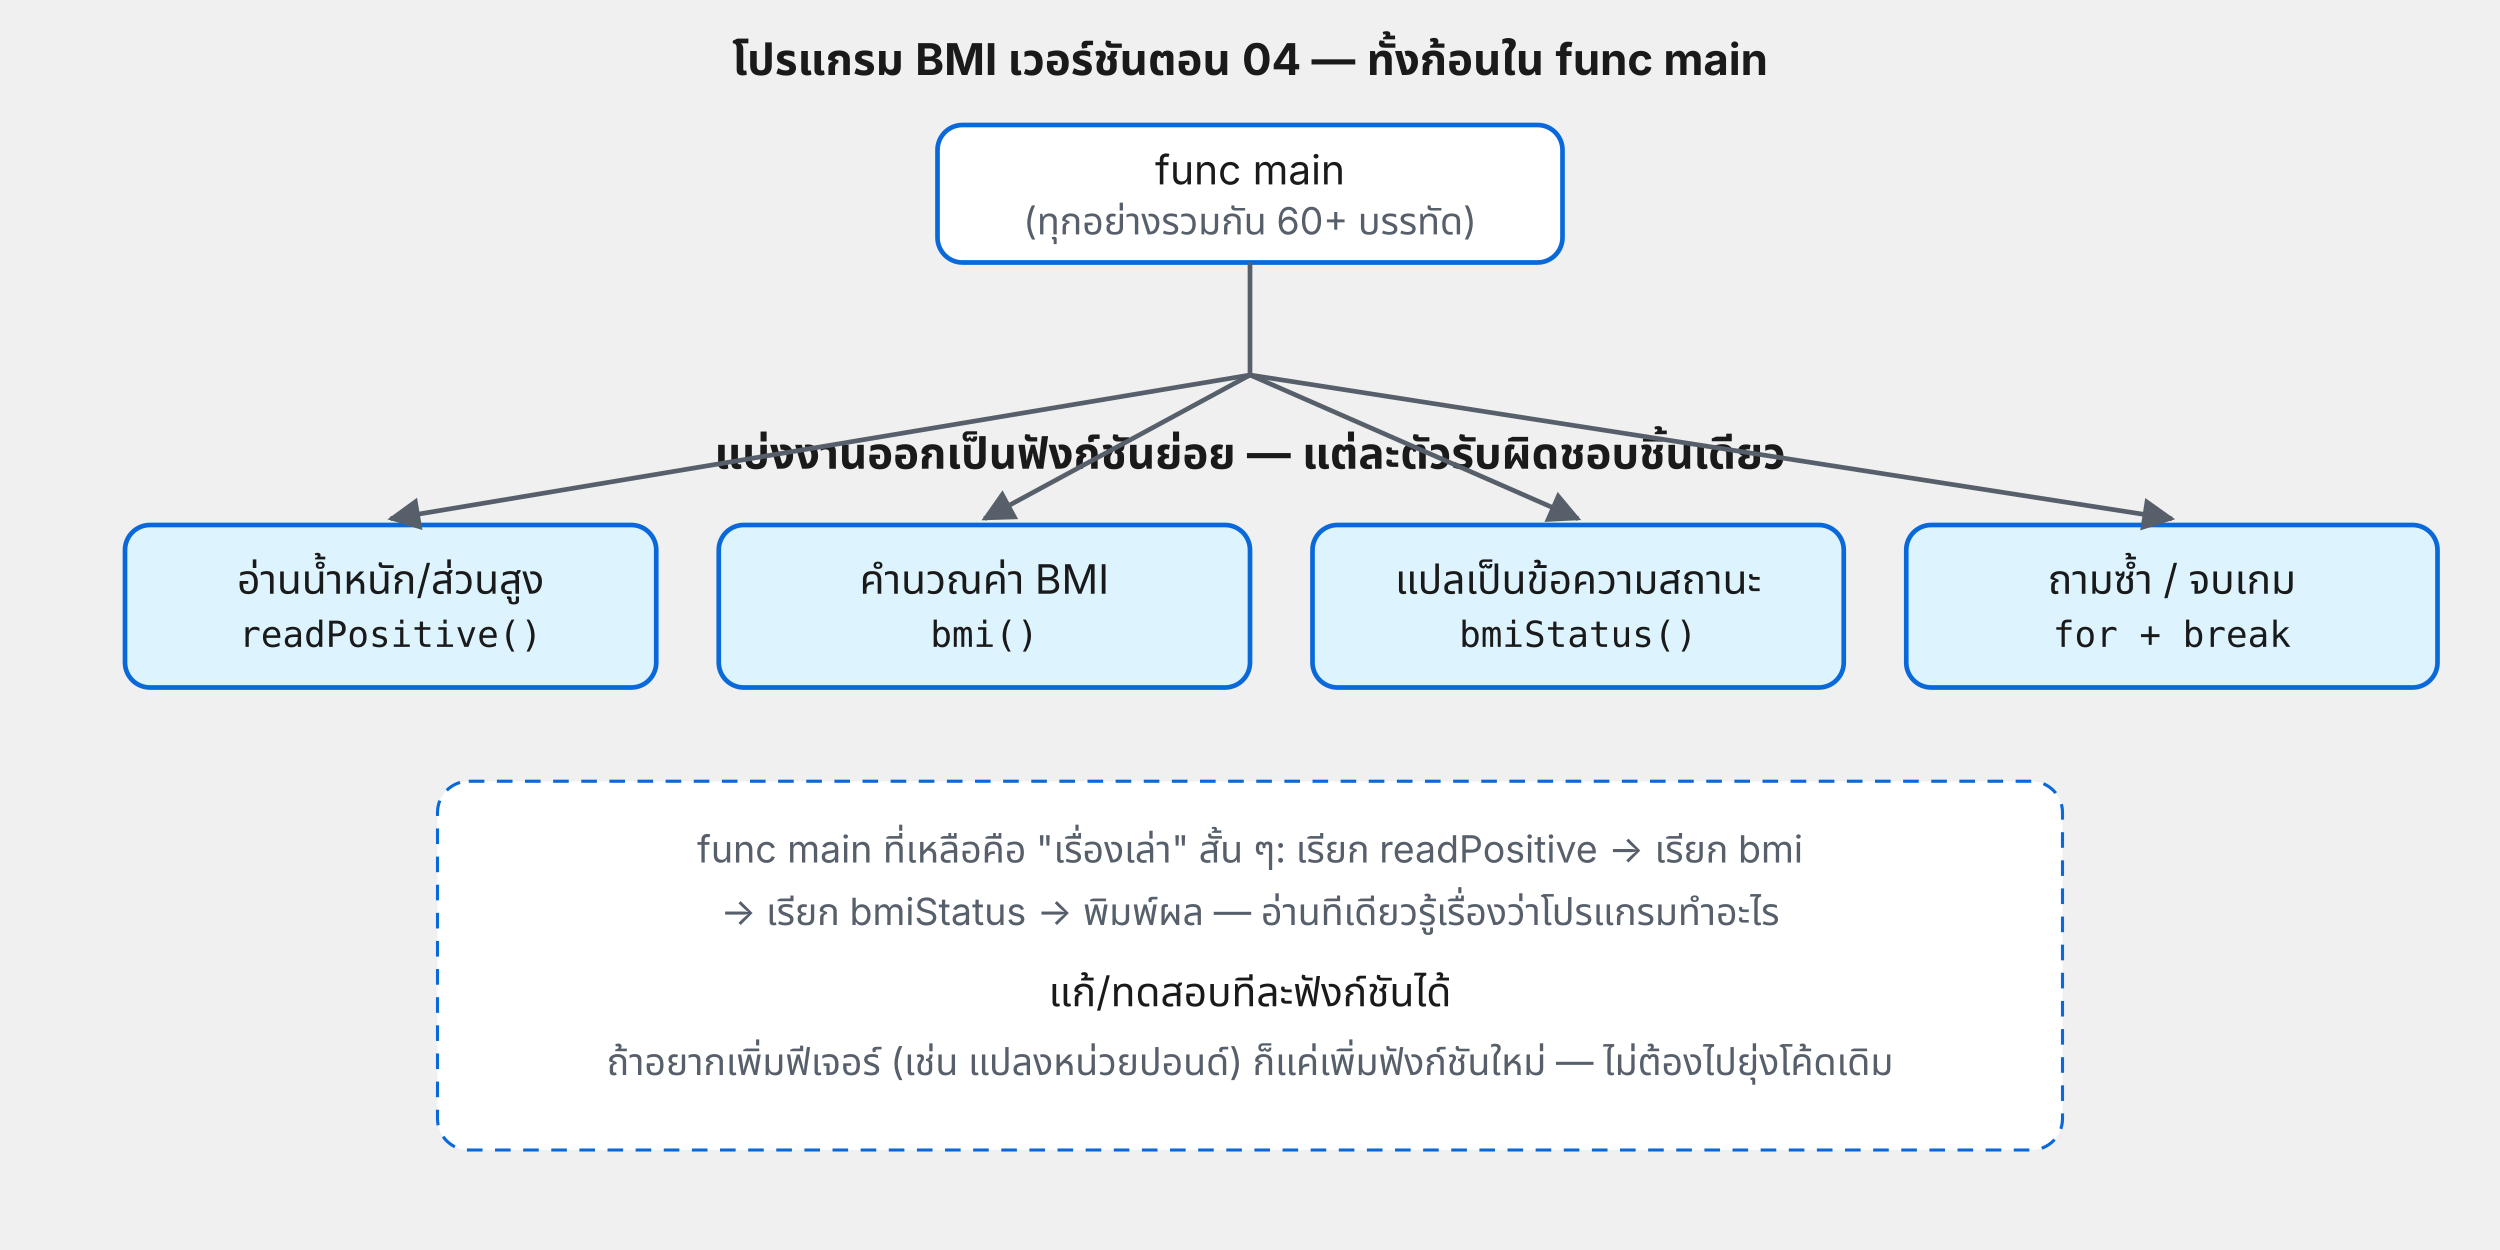
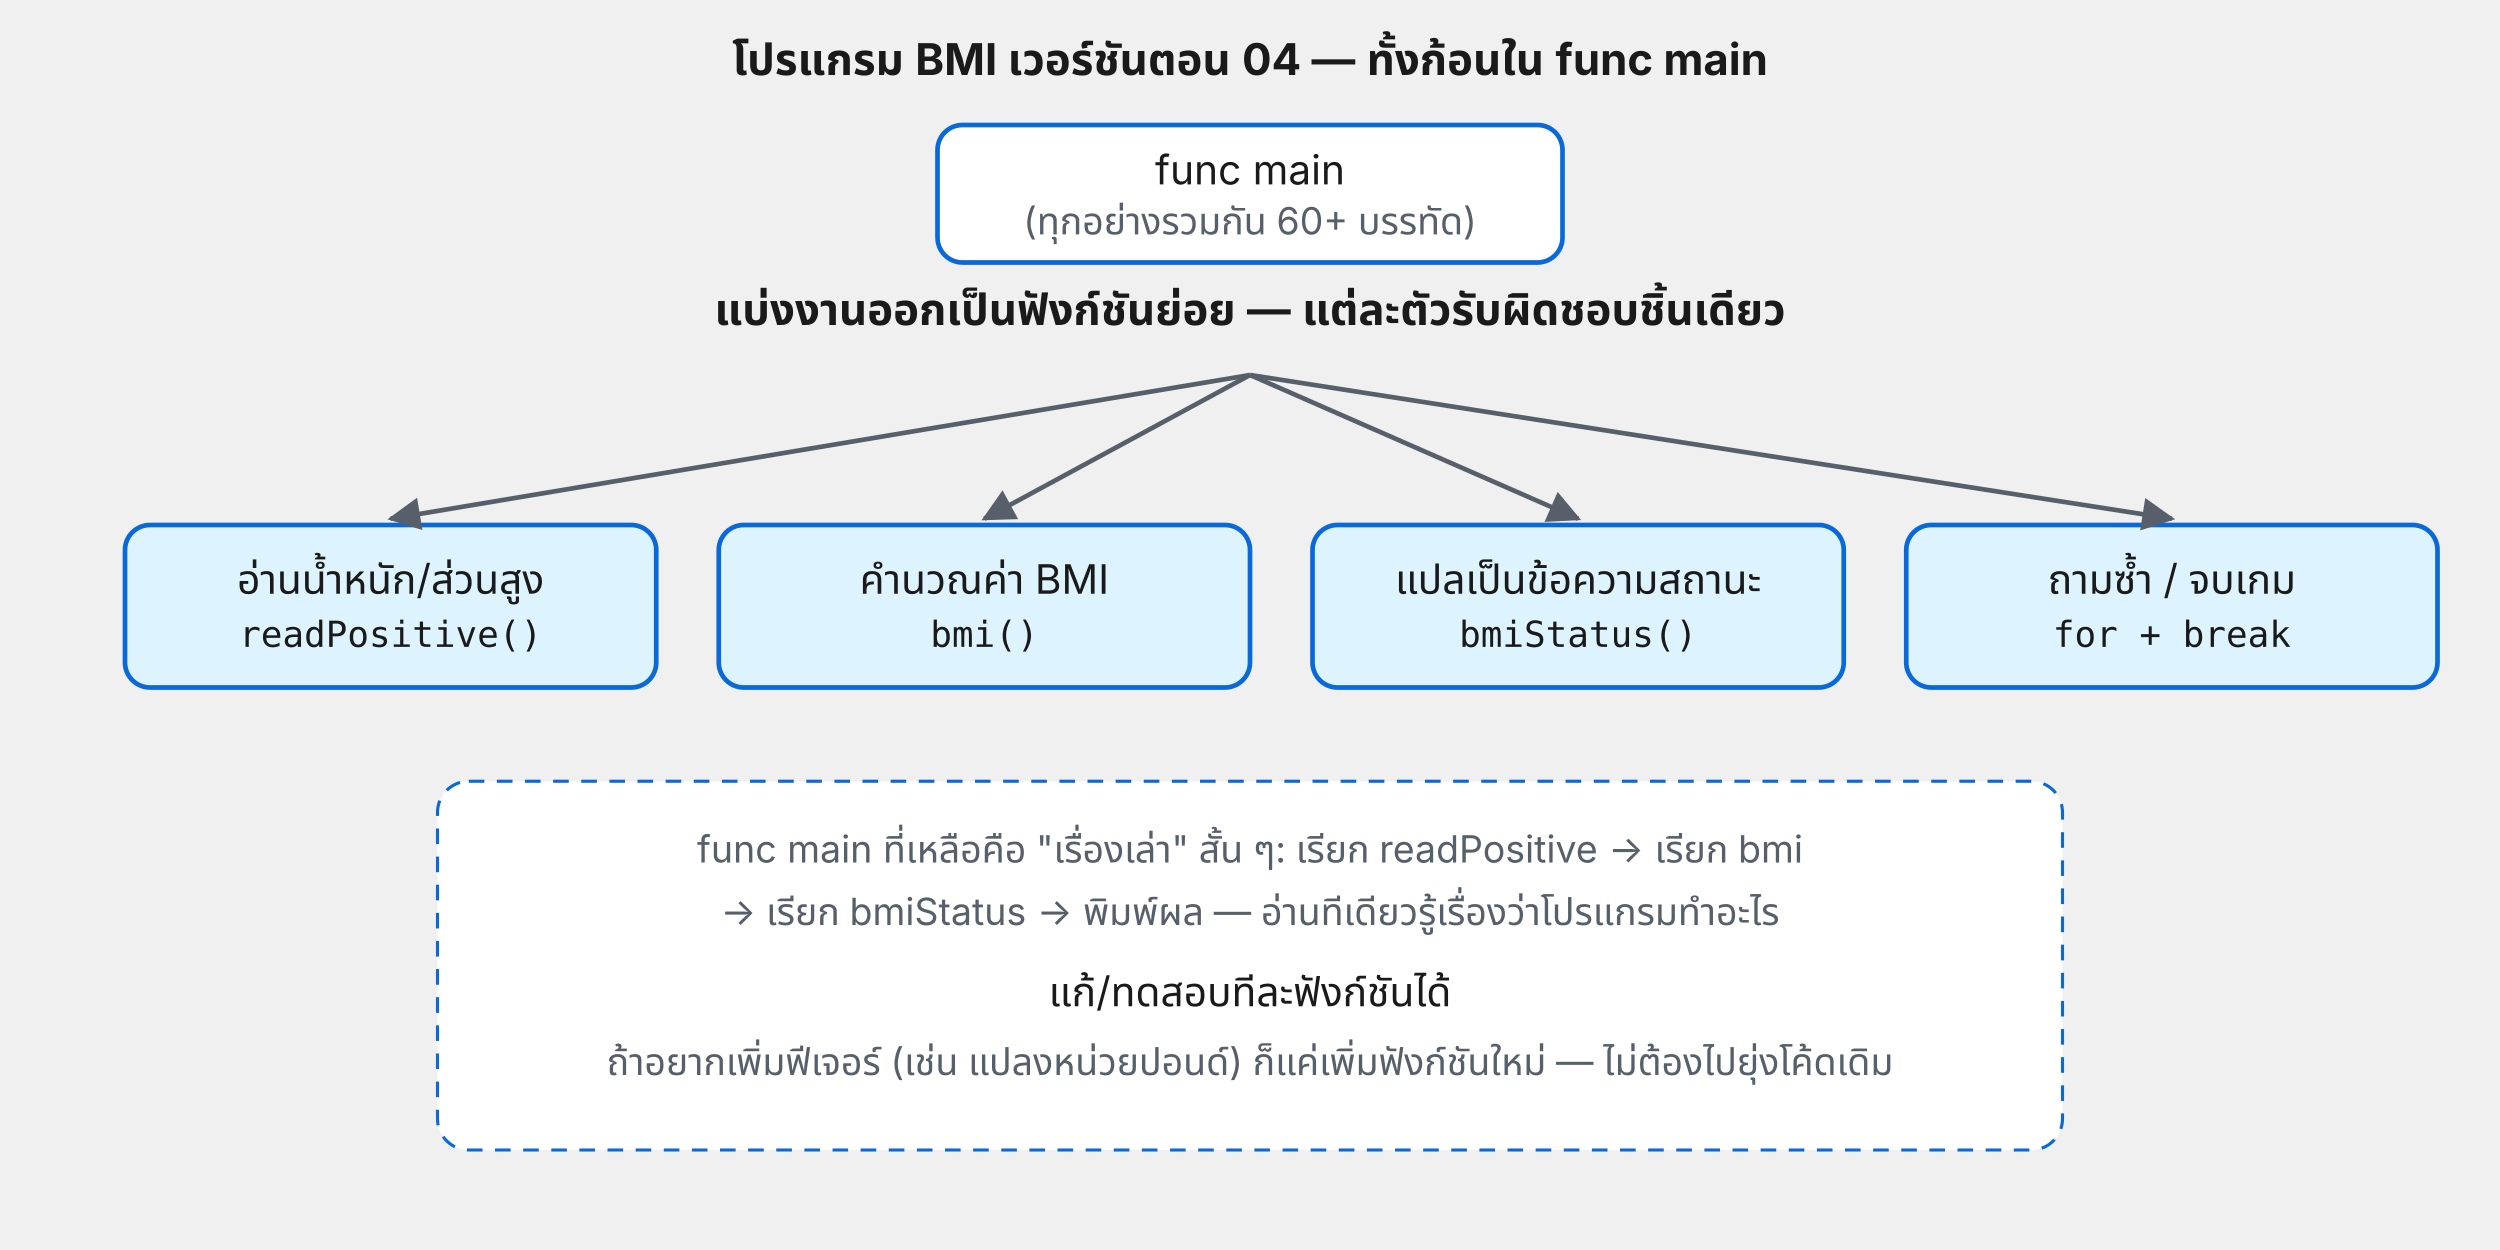
<svg xmlns="http://www.w3.org/2000/svg" viewBox="0 0 800 400" width="800" height="400" role="img" aria-label="แผนผังการแยกส่วน (decomposition): โปรแกรม BMI ถูกแบ่งออกเป็นฟังก์ชันย่อย ๆ ที่ main เรียกใช้">
  <defs>
    <marker id="arr" viewBox="0 0 10 10" refX="9" refY="5" markerWidth="7" markerHeight="7" orient="auto-start-reverse">
      <path d="M0,0 L10,5 L0,10 z" fill="#57606a" />
    </marker>
  </defs>
  <style>
    text { font-family: "Noto Sans Thai", -apple-system, "Segoe UI", sans-serif; font-size: 13px; fill: #1a1a1a; }
    .mono { font-family: ui-monospace, SFMono-Regular, Menlo, Consolas, monospace; font-size: 11.5px; }
    .box { fill: #ffffff; stroke: #0969da; stroke-width: 1.5; }
    .lbl { fill: #57606a; font-size: 12px; }
    .hdr { font-weight: 700; font-size: 14px; }
    .note { fill: #ffffff; stroke: #0969da; stroke-width: 1; stroke-dasharray: 5 4; }
    .fnbox { fill: #ddf4ff; stroke: #0969da; stroke-width: 1.5; }
  </style>
  <text class="hdr" x="400" y="24" text-anchor="middle">โปรแกรม BMI เวอร์ชันตอน 04 — ทั้งก้อนใน func main</text>
  <rect class="box" x="300" y="40" width="200" height="44" rx="8" />
  <text x="400" y="59" text-anchor="middle">func main</text>
  <text x="400" y="75" text-anchor="middle" class="lbl">(ทุกอย่างรวมกัน 60+ บรรทัด)</text>
-   <text class="hdr" x="400" y="150" text-anchor="middle">แบ่งงานออกเป็นฟังก์ชันย่อย — แต่ละตัวรับผิดชอบชิ้นเดียว</text>
+   <text class="hdr" x="400" y="104" text-anchor="middle">แบ่งงานออกเป็นฟังก์ชันย่อย — แต่ละตัวรับผิดชอบชิ้นเดียว</text>
  <rect class="fnbox" x="40" y="168" width="170" height="52" rx="8" />
  <text x="125" y="190" text-anchor="middle">อ่านน้ำหนัก/ส่วนสูง</text>
  <text x="125" y="207" text-anchor="middle" class="mono">readPositive()</text>
  <rect class="fnbox" x="230" y="168" width="170" height="52" rx="8" />
  <text x="315" y="190" text-anchor="middle">คำนวณค่า BMI</text>
  <text x="315" y="207" text-anchor="middle" class="mono">bmi()</text>
  <rect class="fnbox" x="420" y="168" width="170" height="52" rx="8" />
  <text x="505" y="190" text-anchor="middle">แปลเป็นข้อความสถานะ</text>
  <text x="505" y="207" text-anchor="middle" class="mono">bmiStatus()</text>
  <rect class="fnbox" x="610" y="168" width="170" height="52" rx="8" />
  <text x="695" y="190" text-anchor="middle">ถามซ้ำ / จบเกม</text>
  <text x="695" y="207" text-anchor="middle" class="mono">for + break</text>
-   <line x1="400" y1="84" x2="400" y2="120" stroke="#57606a" stroke-width="1.5" />
  <line x1="400" y1="120" x2="125" y2="166" stroke="#57606a" stroke-width="1.5" marker-end="url(#arr)" />
  <line x1="400" y1="120" x2="315" y2="166" stroke="#57606a" stroke-width="1.5" marker-end="url(#arr)" />
  <line x1="400" y1="120" x2="505" y2="166" stroke="#57606a" stroke-width="1.5" marker-end="url(#arr)" />
  <line x1="400" y1="120" x2="695" y2="166" stroke="#57606a" stroke-width="1.5" marker-end="url(#arr)" />
  <rect class="note" x="140" y="250" width="520" height="118" rx="10" />
  <text x="400" y="276" text-anchor="middle" class="lbl">func main ที่เหลือคือ "เรื่องเล่า" สั้น ๆ: เรียก readPositive → เรียก bmi</text>
  <text x="400" y="296" text-anchor="middle" class="lbl">→ เรียก bmiStatus → พิมพ์ผล — อ่านทีเดียวรู้เรื่องว่าโปรแกรมทำอะไร</text>
  <text x="400" y="322" text-anchor="middle">แก้/ทดสอบทีละฟังก์ชันได้</text>
  <text x="400" y="344" text-anchor="middle" class="lbl">ถ้าอยากเพิ่มฟีเจอร์ (เช่น แปลงหน่วยปอนด์) ก็แค่เพิ่มฟังก์ชันใหม่ — ไม่ต้องไปยุ่งโค้ดเดิม</text>
</svg>
